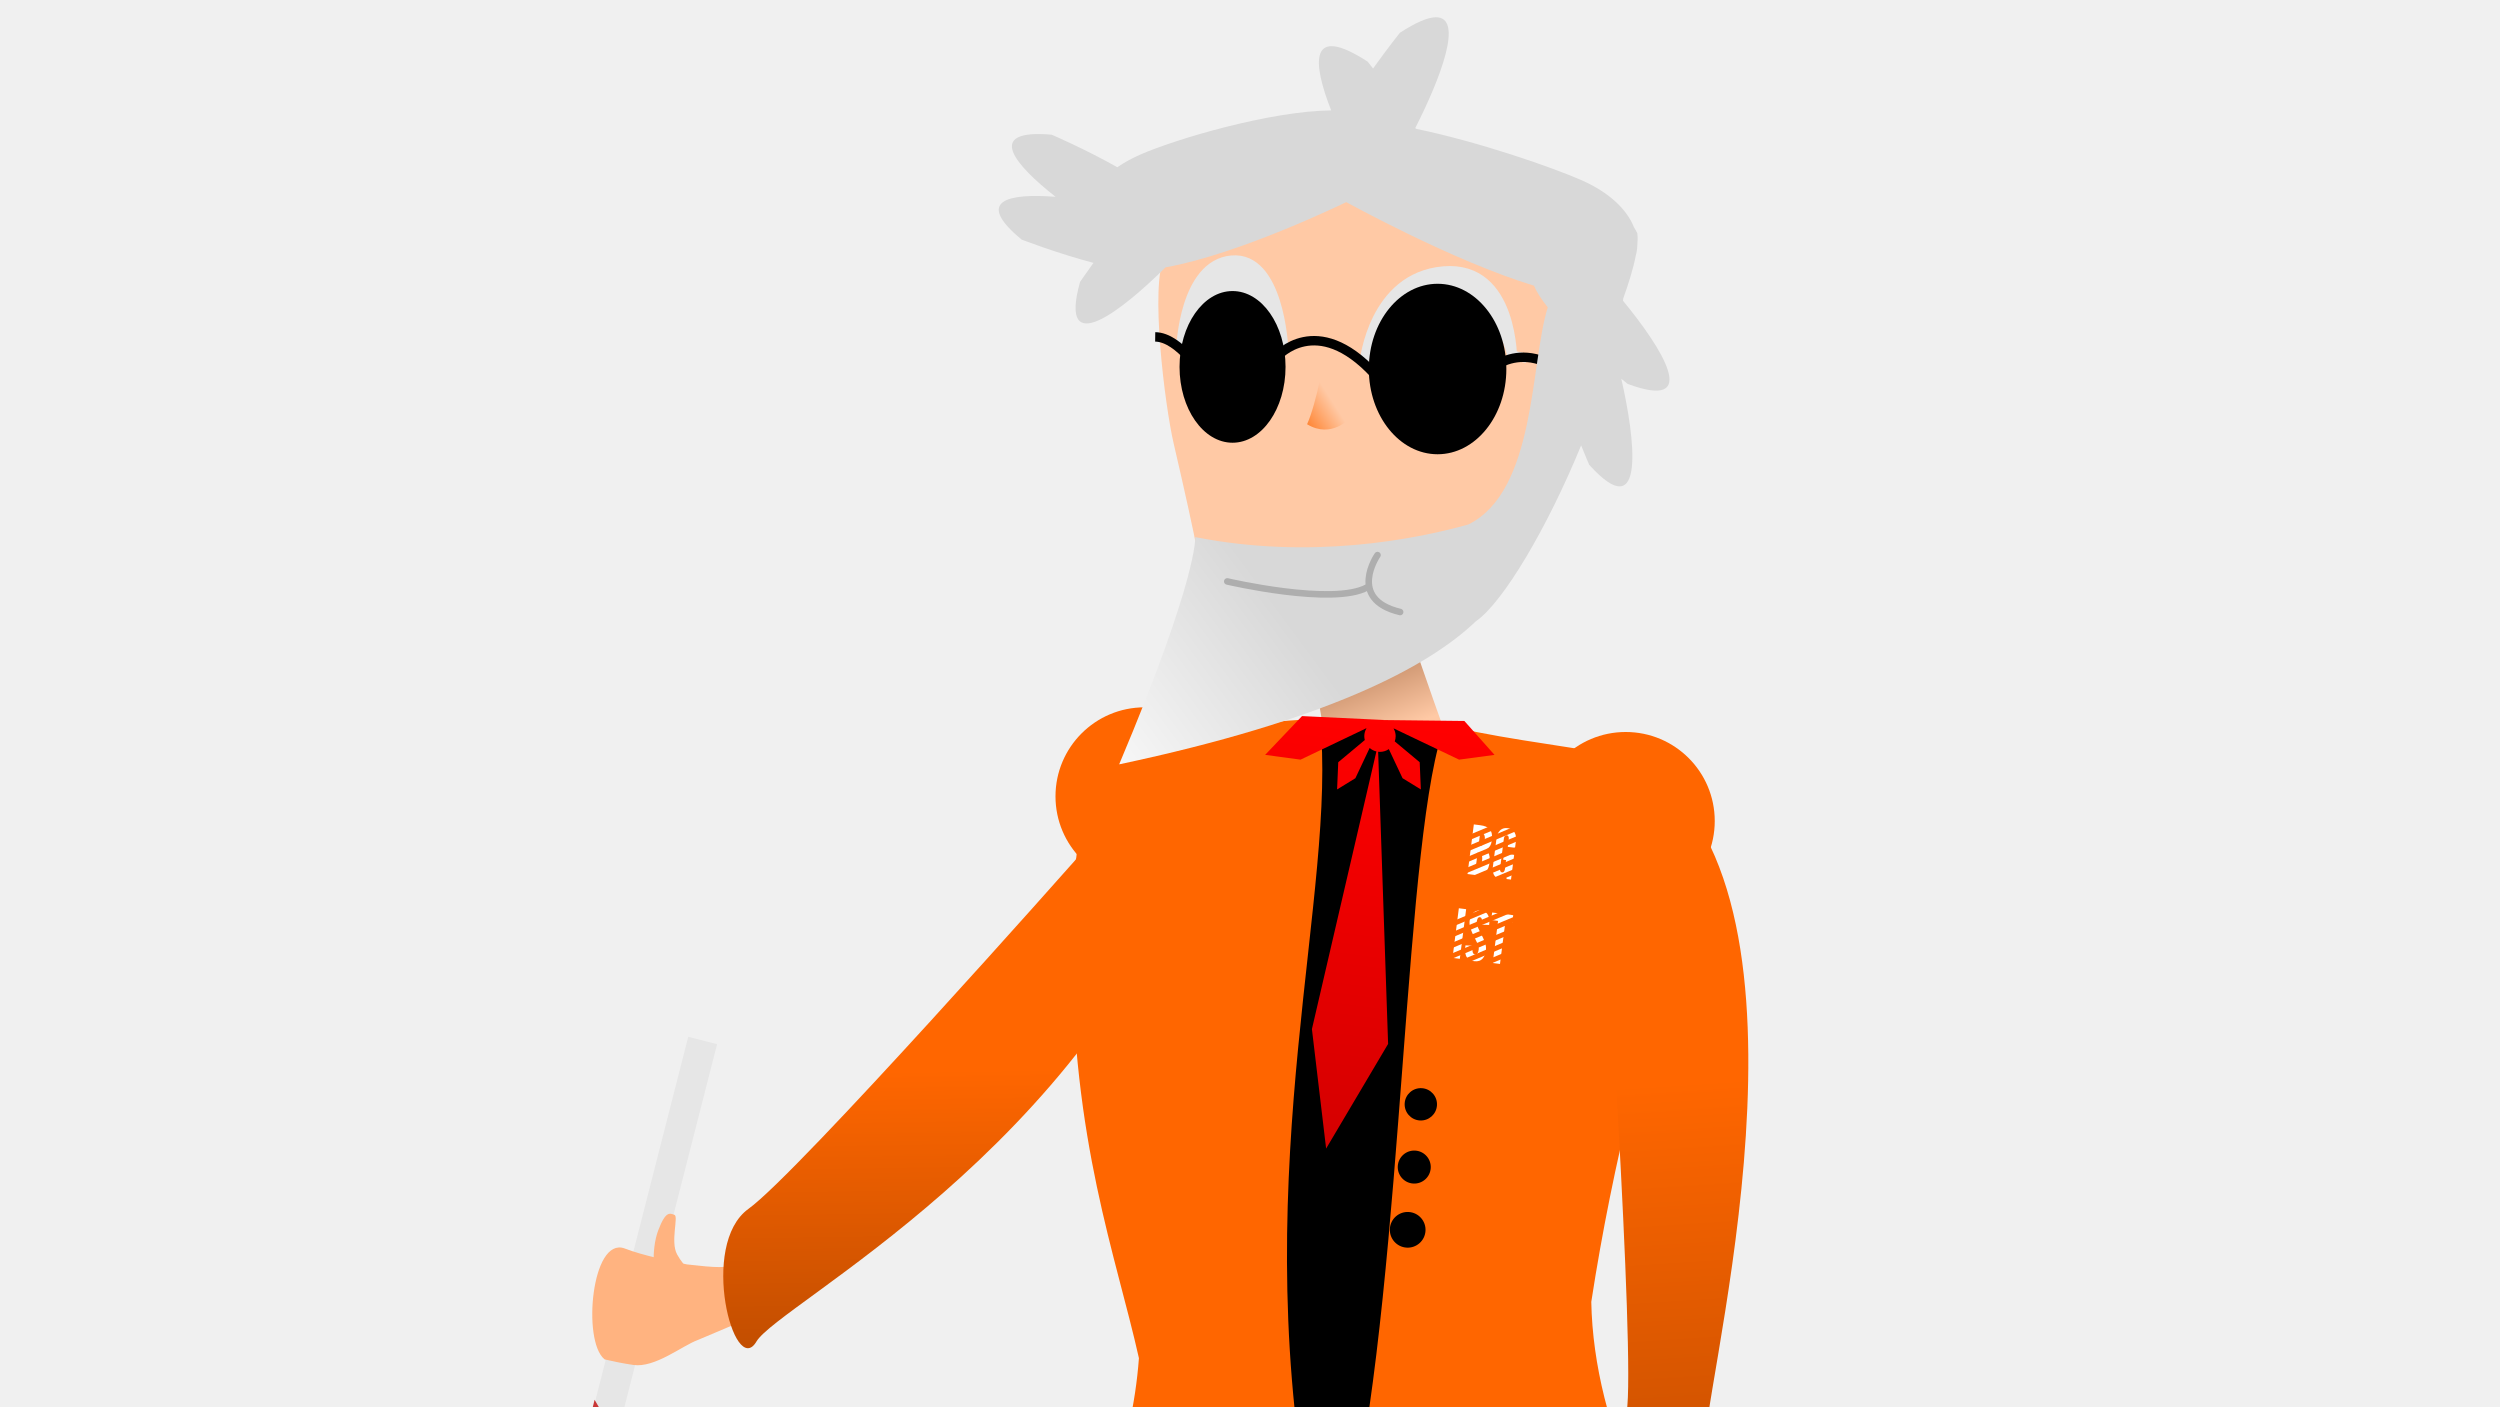
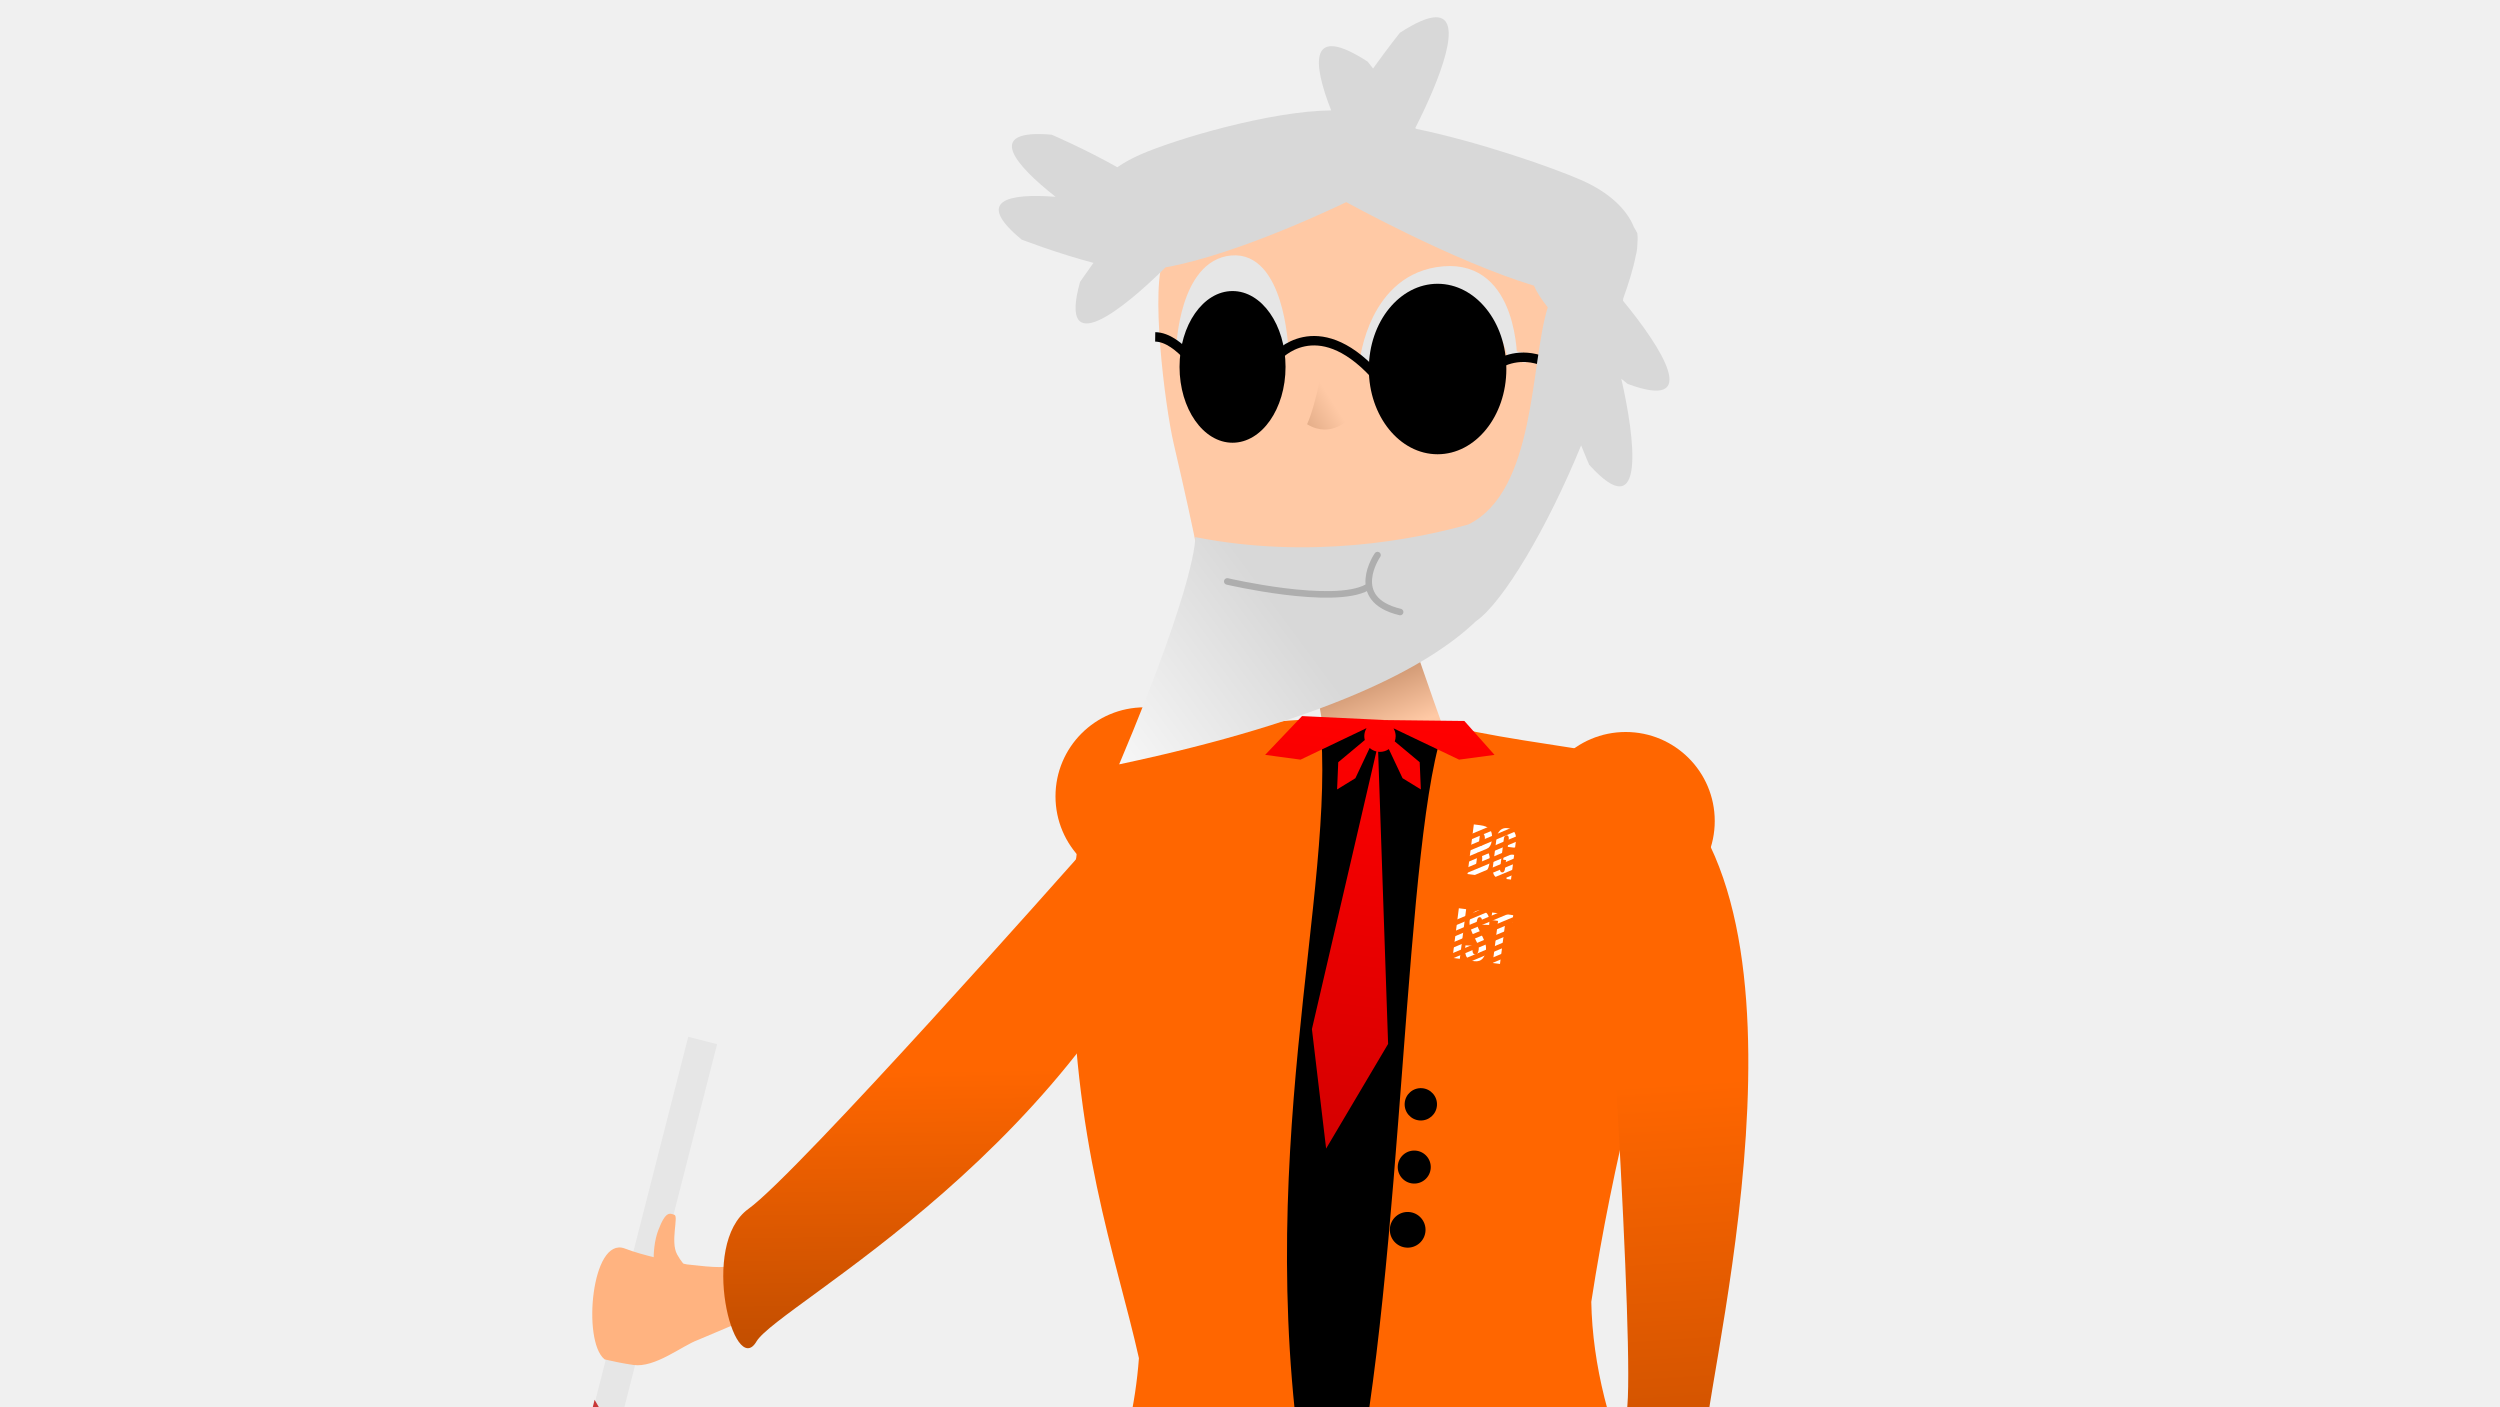
<svg xmlns="http://www.w3.org/2000/svg" xmlns:xlink="http://www.w3.org/1999/xlink" width="1920" height="1080" viewBox="0 0 508 285.75" version="1.1" id="svg8">
  <defs id="defs2">
    <linearGradient id="linearGradient4406">
      <stop style="stop-color:#c9916c;stop-opacity:1;" offset="0" id="stop4402" />
      <stop style="stop-color:#ffc9a5;stop-opacity:1" offset="1" id="stop4404" />
    </linearGradient>
    <linearGradient id="linearGradient4397">
      <stop style="stop-color:#ff6600;stop-opacity:1;" offset="0" id="stop4393" />
      <stop style="stop-color:#bd4f06;stop-opacity:1" offset="1" id="stop4395" />
    </linearGradient>
    <linearGradient id="linearGradient4388">
      <stop style="stop-color:#ff6600;stop-opacity:1;" offset="0" id="stop4384" />
      <stop style="stop-color:#cb5100;stop-opacity:1" offset="1" id="stop4386" />
    </linearGradient>
    <linearGradient id="linearGradient4380">
      <stop style="stop-color:#b14700;stop-opacity:1;" offset="0" id="stop4376" />
      <stop style="stop-color:#ff6600;stop-opacity:1" offset="1" id="stop4378" />
    </linearGradient>
    <linearGradient id="linearGradient4372">
-       <stop style="stop-color:#ff6600;stop-opacity:1" offset="0" id="stop4368" />
+       <stop style="stop-color:#d8a17c;stop-opacity:1" offset="0" id="stop4368" />
      <stop style="stop-color:#ffc9a5;stop-opacity:1" offset="1" id="stop4370" />
    </linearGradient>
    <linearGradient id="linearGradient4363">
      <stop style="stop-color:#d8d8d8;stop-opacity:1" offset="0" id="stop4359" />
      <stop style="stop-color:#ffffff;stop-opacity:1" offset="1" id="stop4361" />
    </linearGradient>
    <linearGradient id="linearGradient4352">
      <stop style="stop-color:#d40000;stop-opacity:1;" offset="0" id="stop4348" />
      <stop style="stop-color:#ff0000;stop-opacity:1" offset="1" id="stop4350" />
    </linearGradient>
    <linearGradient xlink:href="#linearGradient4352" id="linearGradient4356" gradientUnits="userSpaceOnUse" x1="1622.836" y1="716.883" x2="1658.494" y2="451.191" gradientTransform="matrix(0.3278029,0,0,0.3278029,1.848116,139.6209)" />
    <linearGradient xlink:href="#linearGradient4363" id="linearGradient4365" x1="1605.288" y1="396.972" x2="1465.897" y2="500.026" gradientUnits="userSpaceOnUse" gradientTransform="translate(-5.6200173e-6,1.6855192e-6)" />
    <linearGradient xlink:href="#linearGradient4372" id="linearGradient4374" x1="481.882" y1="143.277" x2="486.538" y2="140.315" gradientUnits="userSpaceOnUse" />
    <linearGradient xlink:href="#linearGradient4380" id="linearGradient4382" x1="377.844" y1="234.527" x2="376.942" y2="176.653" gradientUnits="userSpaceOnUse" gradientTransform="matrix(1.23894,0,0,1.23894,1.848116,139.6209)" />
    <linearGradient xlink:href="#linearGradient4388" id="linearGradient4390" x1="487.593" y1="178.762" x2="491.785" y2="243.969" gradientUnits="userSpaceOnUse" gradientTransform="matrix(1.23894,0,0,1.23894,1.848116,139.6209)" />
    <linearGradient xlink:href="#linearGradient4397" id="linearGradient4399" x1="1638.189" y1="938.864" x2="1630.647" y2="1301.935" gradientUnits="userSpaceOnUse" gradientTransform="matrix(0.3278029,0,0,0.3278029,1.848116,139.6209)" />
    <linearGradient xlink:href="#linearGradient4406" id="linearGradient4408" x1="1645.113" y1="421.975" x2="1660.434" y2="460.473" gradientUnits="userSpaceOnUse" gradientTransform="matrix(0.3278029,0,0,0.3278029,1.848116,150.8709)" />
  </defs>
  <g id="layer1" transform="translate(-264.35,-152.4775)" style="display:inline">
    <path style="fill:url(#linearGradient4408);fill-opacity:1;stroke:none;stroke-width:1.372px;stroke-linecap:butt;stroke-linejoin:miter;stroke-opacity:1" d="m 547.359,273.567 c -4.99,-0.212 -19.293,7.433 -19.293,7.433 0,0 3.704,9.628 4.825,17.473 -0.287,0.599 -0.983,0.404 -1.135,1.515 0.209,-0.043 0.668,-0.137 1.293,-0.227 0.182,1.703 0.221,3.288 0.039,4.621 5.45,-1.255 9.71,-2.062 13.054,-2.565 3.61,0.67 7.543,1.238 8.166,2.755 1.604,3.904 2.563,-0.467 2.958,-3.154 0.83,0.247 0.935,0.54 0.935,0.54 0,0 -0.455,-1.273 -0.745,-2.08 0.02,-0.225 0.024,-0.299 -0.006,-0.017 -1.761,-4.914 -7.687,-21.556 -8.429,-25.267 -0.135,-0.677 -0.74,-0.985 -1.664,-1.024 z" id="path4612" />
    <path style="fill:#ffc9a5;fill-opacity:1;stroke:#ffc9a5;stroke-width:0.491px;stroke-linecap:butt;stroke-linejoin:miter;stroke-opacity:1" d="m 574.525,251.524 c 0,0 -10.895,21.442 -25.613,30.904 -14.718,9.461 -40.481,-9.268 -40.481,-9.268 0,0 4.118,10.075 -5.343,-30.574 -1.813,-7.787 -4.867,-32.441 -1.836,-37.89 12.79,-22.999 64.004,-8.477 70.52,-4.511 8.06,4.906 25.532,20.853 2.754,51.34 z" id="path4538" />
    <g transform="matrix(1.854218,0,0,1.854218,-369.4722,-13.84581)" style="display:inline" id="g4373">
      <path id="path4509" d="m 471.15,127.801 c 0,0 0.394,-5.473 5.519,-5.604 5.125,-0.13 5.909,5.533 5.909,5.533 0,0 -0.462,-10.077 -5.78,-9.615 -5.317,0.463 -5.649,9.685 -5.649,9.685 z" style="fill:#e6e6e6;fill-opacity:1;stroke:#e6e6e6;stroke-width:0.839px;stroke-linecap:butt;stroke-linejoin:miter;stroke-opacity:1" />
      <path id="path4511" d="m 470.014,127.097 0.903,0.336" style="fill:#c47d4d;fill-opacity:1;stroke:#e6e6e6;stroke-width:0.839px;stroke-linecap:butt;stroke-linejoin:miter;stroke-opacity:1" />
    </g>
    <g style="display:inline" id="g4379" transform="matrix(1.854218,0,0,1.854218,-377.5606,-24.30566)">
      <path style="fill:#e6e6e6;fill-opacity:1;stroke:#e6e6e6;stroke-width:1.012px;stroke-linecap:butt;stroke-linejoin:miter;stroke-opacity:1" d="m 495.701,134.955 c 0,0 0.935,-6.057 8.386,-6.37 7.45,-0.313 7.863,6.363 7.863,6.363 0,0 0.181,-10.57 -7.56,-9.917 -7.741,0.653 -8.689,9.924 -8.689,9.924 z" id="path4505" />
      <path style="fill:#d5f6ff;fill-opacity:1;stroke:#e6e6e6;stroke-width:1.012px;stroke-linecap:butt;stroke-linejoin:miter;stroke-opacity:1" d="m 512.217,134.314 1.3,0.305" id="path4507" />
    </g>
  </g>
  <g id="layer3" style="display:inline" transform="translate(-264.35,-141.2275)">
    <rect style="fill:#e6e6e6;fill-opacity:1;stroke:none;stroke-width:1.918;stroke-linejoin:bevel;stroke-miterlimit:4;stroke-dasharray:none;stroke-opacity:1;paint-order:markers fill stroke" id="rect4382" width="6.05" height="302.455" x="478.705" y="240.949" transform="rotate(14.32584)" />
    <path style="fill:#ffb380;fill-opacity:1;stroke:#ffb380;stroke-width:0.383px;stroke-linecap:butt;stroke-linejoin:miter;stroke-opacity:1" d="m 406.004,413.367 c -3.151,1.162 -8.641,5.668 -12.958,5.027 -2.183,-0.325 -4.244,-0.76 -5.747,-1.112 -4.462,-3.674 -2.482,-24.643 3.947,-22.177 3.973,1.522 9.138,2.511 12.711,3.246 11.296,1.281 11.444,1.014 12.847,-9.212 l 14.519,6.435 c -7.871,11.275 -8.867,10.775 -25.32,17.793 z" id="path4565" />
    <path id="path4642" d="m 482.97,315.87 c 0,0 -56.425,63.741 -66.529,70.994 -10.104,7.253 -2.917,34.635 1.603,26.983 4.52,-7.652 67.296,-39.306 89.543,-102.048 -2.481,-30.832 -24.617,4.071 -24.617,4.071 z" style="fill:url(#linearGradient4382);fill-opacity:1;stroke:none;stroke-width:1.56px;stroke-linecap:butt;stroke-linejoin:miter;stroke-opacity:1" />
    <circle r="18.092" cy="303.048" cx="496.919" id="circle4316" style="display:inline;fill:#ff6600;fill-opacity:1;stroke:none;stroke-width:52.053;stroke-linejoin:bevel;stroke-opacity:1;paint-order:markers fill stroke" />
    <path id="path4317" d="m 608.824,434.345 c 0,0 -5.56,9.593 -6.487,12.579 -0.927,2.987 -0.708,9.599 -3.63,12.426 -1.715,1.659 -3.446,3.111 -4.584,4.027 -10.764,4.15 -24.269,-11.564 -13.382,-18.33 2.83,-1.182 7.045,-3.136 9.338,-5.122 3.661,-3.171 7.285,-10.745 7.285,-10.745 z" style="fill:#ffb380;fill-opacity:1;stroke:#ffb380;stroke-width:0.357px;stroke-linecap:butt;stroke-linejoin:miter;stroke-opacity:1" />
    <path style="fill:url(#linearGradient4399);fill-opacity:1;stroke:none;stroke-width:1.372px;stroke-linecap:butt;stroke-linejoin:miter;stroke-opacity:1" d="m 587.596,301.182 c -10.052,0.196 -27.07,33.692 -53.616,38.167 -26.927,4.54 -42.019,-30.016 -51.01,-23.479 -0.612,5.919 -0.429,12.129 -0.787,17.642 0.039,39.659 8.908,62.745 13.597,83.692 -0.691,9.4 -2.87,18.806 -5.991,27.142 0,0 0.684,1.574 8.49,2.349 -0.194,2.057 -0.474,4.153 -0.857,6.301 0,0 -6.782,75.628 -5.279,86.685 1.664,12.24 17.713,98.66 25.385,100.98 7.672,2.32 16.401,2.282 16.08,-4.066 -0.321,-6.348 -6.971,-86.888 -9.633,-98.733 -1.642,-7.305 3.552,-32.548 7.774,-50.825 0.472,-2.043 2.488,-4.197 5.469,-6.358 0.731,16.804 1.953,44.734 2.377,52.553 0.601,11.105 12.064,106.292 19.632,108.24 7.567,1.948 16.256,1.47 16.123,-4.901 -0.133,-6.371 0.526,-82.595 -1.775,-94.38 -1.776,-9.098 5.28,-54.7 8.805,-74.078 0.126,-7.129 0.415,-14.127 0.847,-21.007 12.737,-1.469 13.556,-3.768 13.556,-3.768 -5.257,-11.239 -8.854,-24.696 -9.083,-37.58 4.419,-28.646 11.267,-55.17 19.46,-80.215 1.045,-4.643 -12.249,-16.473 -14.927,-21.098 -1.342,-2.319 -2.883,-3.297 -4.635,-3.263 z" id="path4617" />
    <path id="path4623" d="m 483.635,316.382 c 0.79,22.132 33.206,31.809 50.068,35.648 16.862,3.839 43.112,-31.776 61.141,-56.403 -14.018,-2.279 -30.075,-4.374 -37.13,-6.538 -18.13,9.238 -20.768,15.767 -25.423,-1.162 -15.427,0.969 -31.907,2.795 -46.021,5.358 z" style="fill:#ff6600;fill-opacity:1;stroke:#ff6600;stroke-width:1.372px;stroke-linecap:butt;stroke-linejoin:miter;stroke-opacity:1" />
    <path style="fill:url(#linearGradient4390);fill-opacity:1;stroke:none;stroke-width:1.372px;stroke-linecap:butt;stroke-linejoin:miter;stroke-opacity:1" d="m 590.062,318.233 c 0,0 6.699,99.198 4.814,109.972 -1.885,10.774 17.882,15.361 16.013,7.773 -1.869,-7.588 25.324,-103.442 -7.867,-135.449 -20.53,-17.843 -12.961,17.705 -12.961,17.705 z" id="path4640" />
    <g id="g4352" />
    <g id="g4367" transform="matrix(1.854218,0,0,1.854218,-366.0345,-35.81388)">
      <path id="path4489" d="m 485.109,134.648 c 0,0 -0.835,4.963 -1.894,7.323 2.694,1.645 4.724,-0.706 4.724,-0.706" style="fill:url(#linearGradient4374);fill-opacity:1;stroke:none;stroke-width:0.602;stroke-linecap:butt;stroke-linejoin:miter;stroke-miterlimit:4;stroke-dasharray:none;stroke-opacity:1" />
      <ellipse style="fill:#000000;fill-opacity:1;stroke:none;stroke-width:9.522;stroke-linejoin:bevel;stroke-opacity:1;paint-order:markers fill stroke" id="path4351" cx="475.045" cy="135.687" rx="5.808" ry="8.311" />
      <ellipse cy="135.92" cx="497.516" id="circle4353" style="fill:#000000;fill-opacity:1;stroke:none;stroke-width:11.498;stroke-linejoin:bevel;stroke-opacity:1;paint-order:markers fill stroke" rx="7.535" ry="9.341" />
      <path style="fill:none;stroke:#000000;stroke-width:1.034;stroke-linecap:butt;stroke-linejoin:miter;stroke-miterlimit:4;stroke-dasharray:none;stroke-opacity:1" d="m 479.932,134.548 c 0,0 4.3,-4.958 10.667,1.913" id="path4366" />
      <path id="path4368" d="m 502.859,136.363 c 0,0 4.3,-4.958 10.667,1.913" style="fill:none;stroke:#000000;stroke-width:1.034;stroke-linecap:butt;stroke-linejoin:miter;stroke-miterlimit:4;stroke-dasharray:none;stroke-opacity:1" />
      <path style="fill:none;stroke:#000000;stroke-width:1.034;stroke-linecap:butt;stroke-linejoin:miter;stroke-miterlimit:4;stroke-dasharray:none;stroke-opacity:1" d="m 471.92,136.809 c 0,0 -2.64,-4.376 -5.35,-4.41" id="path4370" />
      <path style="fill:url(#linearGradient4365);fill-opacity:1;stroke:none;stroke-width:1.224px;stroke-linecap:butt;stroke-linejoin:miter;stroke-opacity:1" d="m 1690.529,15.607 c -4.798,0.165 -11.919,3.072 -21.977,9.609 0,0 -7.467,9.339 -16.623,22.158 -1.916,-2.473 -3.301,-4.234 -3.301,-4.234 -36.641,-23.815 -34.291,0.547 -22.662,30.207 -37.516,0.327 -96.162,17.645 -118.383,27.404 -5.324,2.338 -10.055,4.97 -14.186,7.814 -19.802,-11.189 -40.676,-20.172 -40.676,-20.172 -42.107,-3.658 -22.776,18.71 2.41,38.508 -28.539,-2.217 -50.987,1.837 -21.014,26.525 0,0 22.054,8.535 44.492,14.43 -5.061,6.994 -8.328,11.857 -8.328,11.857 -13.704,49.341 26.665,17.04 53.01,-9.082 46.23,-8.217 112.019,-40.445 112.019,-40.445 0,0 66.554,36.776 116.356,51.801 1.692,4.007 4.736,8.603 8.557,13.428 -10.867,34.591 -7.19,113.888 -49.258,134.615 -34.11,9.502 -98.134,21.848 -169.272,7.805 0,0 1.977,24.449 -47.156,140.881 128.463,-27.274 191.252,-60.104 221.121,-88.693 16.959,-11.647 44.611,-58.549 65.248,-109.033 2.913,7.253 5.018,12.043 5.018,12.043 35.533,39.334 28.224,-17.108 19.877,-53.383 2.249,1.864 3.895,3.207 3.895,3.207 46.85,17.42 20.569,-23.113 -2.838,-51.537 0.062,-0.496 0.109,-0.979 0.166,-1.471 3.311,-9.15 6.217,-18.472 7.752,-26.482 0.598,-2.139 0.923,-4.315 0.967,-6.512 0.259,-2.732 0.281,-5.209 0,-7.336 -0.657,-1.378 -1.36,-2.635 -2.098,-3.793 -4.348,-11.02 -15.392,-21.621 -32.59,-29.174 -18.064,-7.933 -63.522,-23.766 -102.611,-31.834 -0.107,-0.167 -0.213,-0.335 -0.32,-0.502 15.216,-29.985 30.698,-69.238 12.4,-68.609 z" transform="matrix(0.1767877,0,0,0.1767877,198.4032,94.61392)" id="path4372" />
    </g>
    <path style="fill:#000000;fill-opacity:1;stroke:#000000;stroke-width:0.401px;stroke-linecap:butt;stroke-linejoin:miter;stroke-opacity:1" d="m 532.758,287.426 c 9.348,2.866 15.582,1.609 25.156,0.73 -8.506,20.878 -8.437,110.527 -19.062,159.227 -3.551,-0.33 -8.305,0.658 -8.542,-0.504 -12.175,-69.129 6.076,-124.879 2.449,-159.453 z" id="path4304" />
    <circle style="display:inline;fill:#ff6600;fill-opacity:1;stroke:none;stroke-width:52.053;stroke-linejoin:bevel;stroke-opacity:1;paint-order:markers fill stroke" id="path4299" cx="594.694" cy="308.061" r="18.092" />
    <path style="fill:url(#linearGradient4356);fill-opacity:1;stroke:none;stroke-width:0.453px;stroke-linecap:butt;stroke-linejoin:miter;stroke-opacity:1" d="m 528.921,286.738 -7.495,7.879 7.2,0.971 13.405,-6.404 a 3.187,3.187 0 0 0 -0.457,1.636 3.187,3.187 0 0 0 0.101,0.786 l -5.394,4.507 -0.234,5.53 3.719,-2.282 2.896,-6.144 a 3.187,3.187 0 0 0 1.372,0.704 l -13.102,56.419 2.886,24.278 12.595,-21.264 -2.024,-59.369 a 3.187,3.187 0 0 0 0.372,0.024 3.187,3.187 0 0 0 1.799,-0.561 l 2.788,5.913 3.719,2.282 -0.234,-5.53 -5.069,-4.235 a 3.187,3.187 0 0 0 0.185,-1.058 3.187,3.187 0 0 0 -0.432,-1.595 l 13.318,6.363 7.2,-0.971 -6.125,-6.888 -16.44,-0.188 0.036,-0.017 z" id="path4312" />
    <path id="path4519" d="m 513.731,259.373 c 0,0 21.57,5.03 28.455,1.193" style="display:inline;fill:none;fill-opacity:1;stroke:#aeaeae;stroke-width:1.334;stroke-linecap:round;stroke-linejoin:miter;stroke-miterlimit:4;stroke-dasharray:none;stroke-opacity:1" />
    <path style="display:inline;fill:none;fill-opacity:1;stroke:#aeaeae;stroke-width:1.334;stroke-linecap:round;stroke-linejoin:miter;stroke-miterlimit:4;stroke-dasharray:none;stroke-opacity:1" d="m 544.257,254.021 c 0,0 -6.231,8.984 4.596,11.566" id="path4349" />
    <circle style="fill:#000000;fill-opacity:1;stroke-width:1.918;stroke-linejoin:bevel;paint-order:markers fill stroke" id="path4306" cx="574.884" cy="330.253" r="3.287" transform="rotate(3.592442)" />
    <circle style="fill:#000000;fill-opacity:1;stroke-width:1.918;stroke-linejoin:bevel;paint-order:markers fill stroke" id="path4308" cx="573.817" cy="355.87" r="3.627" transform="rotate(3.592442)" />
    <circle style="fill:#000000;fill-opacity:1;stroke-width:1.918;stroke-linejoin:bevel;paint-order:markers fill stroke" id="path4310" cx="574.351" cy="343.062" r="3.354" transform="rotate(3.592442)" />
    <g transform="matrix(0.2661476,0.03396586,-0.03396586,0.2661476,529.9432,267.4519)" id="g4342">
      <g transform="matrix(11.23946,0,0,11.23946,-975.1572,-1061.205)" id="g4355">
        <g aria-label="BG IST" transform="matrix(0.2645833,0,0,0.2645833,-0.08620094,-0.4947326)" style="font-style:normal;font-weight:normal;font-size:13.333px;line-height:1.25;font-family:sans-serif;letter-spacing:0px;word-spacing:0px;fill:#ffffff;fill-opacity:1;stroke:none" id="flowRoot4271">
          <g id="g4318">
            <path id="path4305" style="font-style:normal;font-variant:normal;font-weight:bold;font-stretch:normal;font-size:17.333px;font-family:'League Gothic';-inkscape-font-specification:'League Gothic Bold';text-align:center;text-anchor:middle;fill:#ffffff;fill-opacity:1" d="m 379.236,417.426 c 2.236,-0.087 2.895,-1.733 2.895,-3.605 0,-2.531 -1.3,-3.12 -1.3,-3.12 0.901,-0.78 1.161,-1.456 1.161,-2.635 0,-2.531 -1.179,-3.38 -3.415,-3.38 -0.711,0 -1.647,0 -1.647,0 v 12.74 z m 0.953,-3.813 c 0,2.097 -1.04,1.959 -1.387,1.959 v -3.917 c 0.347,0 1.387,-0.139 1.387,1.959 z m 0,-5.373 c 0,1.751 -1.04,1.699 -1.387,1.699 v -3.397 c 0.347,0 1.387,-0.052 1.387,1.699 z" />
            <path id="path4307" style="font-style:normal;font-variant:normal;font-weight:bold;font-stretch:normal;font-size:17.333px;font-family:'League Gothic';-inkscape-font-specification:'League Gothic Bold';text-align:center;text-anchor:middle;fill:#ffffff;fill-opacity:1" d="m 388.098,409.262 v -1.959 c 0,0 0.017,-2.756 -2.496,-2.756 -2.513,0 -2.496,2.756 -2.496,2.756 v 7.505 c 0,0 -0.173,2.756 2.201,2.756 0.589,0 1.109,-0.312 1.456,-0.745 l 0.225,0.607 h 1.109 v -6.344 h -2.617 v 1.577 h 0.745 v 2.305 c 0,0 0.035,0.936 -0.624,0.936 -0.659,0 -0.624,-0.936 -0.624,-0.936 v -7.661 c 0,0 -0.035,-0.936 0.624,-0.936 0.659,0 0.624,0.936 0.624,0.936 v 1.959 z" />
          </g>
          <path d="m 375.847,439.093 h 1.872 v -12.74 h -1.872 z" style="font-style:normal;font-variant:normal;font-weight:bold;font-stretch:normal;font-size:17.333px;font-family:'League Gothic';-inkscape-font-specification:'League Gothic Bold';text-align:center;text-anchor:middle;fill:#ffffff;fill-opacity:1" id="path4309" />
          <path d="m 378.976,429.196 c 0,1.369 0.832,2.669 1.716,3.969 0.711,1.075 1.508,2.097 1.508,2.947 0,0.797 -0.208,1.404 -0.763,1.404 -0.78,0 -0.884,-1.109 -0.884,-2.167 l -1.837,0.173 c 0,1.889 0.312,3.709 2.721,3.709 2.045,0 2.6,-1.508 2.6,-3.207 0,-1.369 -0.884,-2.635 -1.751,-3.935 -0.728,-1.057 -1.473,-2.028 -1.473,-2.895 0,-0.728 0.156,-1.248 0.641,-1.265 0.624,0 0.745,0.988 0.745,1.837 l 1.837,-0.173 c 0,-1.421 -0.364,-3.432 -2.617,-3.38 -1.768,0.035 -2.444,1.595 -2.444,2.981 z" style="font-style:normal;font-variant:normal;font-weight:bold;font-stretch:normal;font-size:17.333px;font-family:'League Gothic';-inkscape-font-specification:'League Gothic Bold';text-align:center;text-anchor:middle;fill:#ffffff;fill-opacity:1" id="path4311" />
          <path d="m 386.165,428.277 v 10.816 h 1.872 v -10.816 h 1.768 v -1.924 h -5.408 v 1.924 z" style="font-style:normal;font-variant:normal;font-weight:bold;font-stretch:normal;font-size:17.333px;font-family:'League Gothic';-inkscape-font-specification:'League Gothic Bold';text-align:center;text-anchor:middle;fill:#ffffff;fill-opacity:1" id="path4313" />
        </g>
        <g id="g4303" transform="matrix(1.078046,-0.6224104,0.6224104,1.078046,-75.54707,54.68652)">
          <path id="path4285" d="M 99.219,107.029 H 103.188" style="fill:none;stroke:#ff6600;stroke-width:0.265px;stroke-linecap:butt;stroke-linejoin:miter;stroke-opacity:1" />
          <path id="path4287" d="M 103.188,107.558 H 99.219" style="fill:none;stroke:#ff6600;stroke-width:0.265px;stroke-linecap:butt;stroke-linejoin:miter;stroke-opacity:1" />
          <path id="path4289" d="M 99.219,108.088 H 103.188" style="fill:none;stroke:#ff6600;stroke-width:0.265px;stroke-linecap:butt;stroke-linejoin:miter;stroke-opacity:1" />
          <path id="path4291" d="M 103.188,108.617 H 99.219" style="fill:none;stroke:#ff6600;stroke-width:0.265px;stroke-linecap:butt;stroke-linejoin:miter;stroke-opacity:1" />
          <path id="path4293" d="M 99.219,109.146 H 103.188" style="fill:none;stroke:#ff6600;stroke-width:0.265px;stroke-linecap:butt;stroke-linejoin:miter;stroke-opacity:1" />
          <path id="path4295" d="M 103.188,109.675 H 99.219" style="fill:none;stroke:#ff6600;stroke-width:0.265px;stroke-linecap:butt;stroke-linejoin:miter;stroke-opacity:1" />
        </g>
        <g transform="matrix(1.078046,-0.6224104,0.6224104,1.078046,-75.33708,60.26812)" id="g4332">
          <path style="fill:none;stroke:#ff6600;stroke-width:0.265px;stroke-linecap:butt;stroke-linejoin:miter;stroke-opacity:1" d="M 99.219,107.029 H 103.188" id="path4320" />
          <path style="fill:none;stroke:#ff6600;stroke-width:0.265px;stroke-linecap:butt;stroke-linejoin:miter;stroke-opacity:1" d="M 103.188,107.558 H 99.219" id="path4322" />
          <path style="fill:none;stroke:#ff6600;stroke-width:0.265px;stroke-linecap:butt;stroke-linejoin:miter;stroke-opacity:1" d="M 99.219,108.088 H 103.188" id="path4324" />
          <path style="fill:none;stroke:#ff6600;stroke-width:0.265px;stroke-linecap:butt;stroke-linejoin:miter;stroke-opacity:1" d="M 103.188,108.617 H 99.219" id="path4326" />
          <path style="fill:none;stroke:#ff6600;stroke-width:0.265px;stroke-linecap:butt;stroke-linejoin:miter;stroke-opacity:1" d="M 99.219,109.146 H 103.188" id="path4328" />
          <path style="fill:none;stroke:#ff6600;stroke-width:0.265px;stroke-linecap:butt;stroke-linejoin:miter;stroke-opacity:1" d="M 103.188,109.675 H 99.219" id="path4330" />
        </g>
      </g>
    </g>
    <path style="display:inline;fill:#000000;fill-opacity:1;stroke:none;stroke-width:0.279px;stroke-linecap:butt;stroke-linejoin:miter;stroke-opacity:1" d="m 479.821,667.033 c 4.587,0.371 33.753,1.197 35.244,0.128 4.484,-8.242 7.5,0.596 8.382,0.467 1.283,-0.253 12.917,0.14 13.059,-1.638 0.142,-1.779 2.755,-26.912 0.872,-30.383 -0.28,-0.517 -6.161,-61.471 -8.741,-66.088 -9.686,-17.332 -27.467,2.324 -32.135,3.87 -2.443,0.809 16.507,62.648 17.252,65.579 -5.813,16.682 -29.202,18.286 -42.128,12.568 -2.905,7.379 4.857,14.998 8.196,15.498 z" id="path4302" />
    <path id="path4306-7" d="m 565.554,668.62 c 1.283,-0.253 14.05,-0.853 14.192,-2.632 0.142,-1.779 2.755,-26.912 0.872,-30.383 -0.28,-0.517 -1.671,-59.963 -4.251,-64.58 -9.686,-17.332 -27.467,2.324 -32.135,3.87 -2.443,0.809 9.736,61.874 10.481,64.804 -14.095,34.93 -14.548,24.784 10.841,28.921 z" style="display:inline;fill:#000000;fill-opacity:1;stroke:none;stroke-width:0.279px;stroke-linecap:butt;stroke-linejoin:miter;stroke-opacity:1" />
    <rect style="display:inline;fill:#c83737;fill-opacity:1;stroke:none;stroke-width:2.589;stroke-linejoin:bevel;stroke-miterlimit:4;stroke-dasharray:none;stroke-opacity:1;paint-order:markers fill stroke" id="rect4384" width="9.218" height="10.477" x="685.322" y="-171.849" transform="matrix(0.502351,0.8646638,-0.2379868,0.9712684,0,0)" />
    <path style="display:inline;fill:#ffb380;fill-opacity:1;stroke:none;stroke-width:0.328px;stroke-linecap:butt;stroke-linejoin:miter;stroke-opacity:1" d="m 397.393,400.959 c 0,0 -0.848,-5.589 0.704,-9.705 1.552,-4.116 2.41,-3.462 3.296,-3.17 0.886,0.292 -0.862,5.432 0.535,8.022 1.397,2.59 4.168,5.036 4.57,5.049 0.402,0.013 -3.136,6.805 -9.105,-0.196 z" id="path4355" />
  </g>
  <g id="layer2" style="opacity:0.186" transform="translate(-264.35,-152.4775)" />
</svg>
